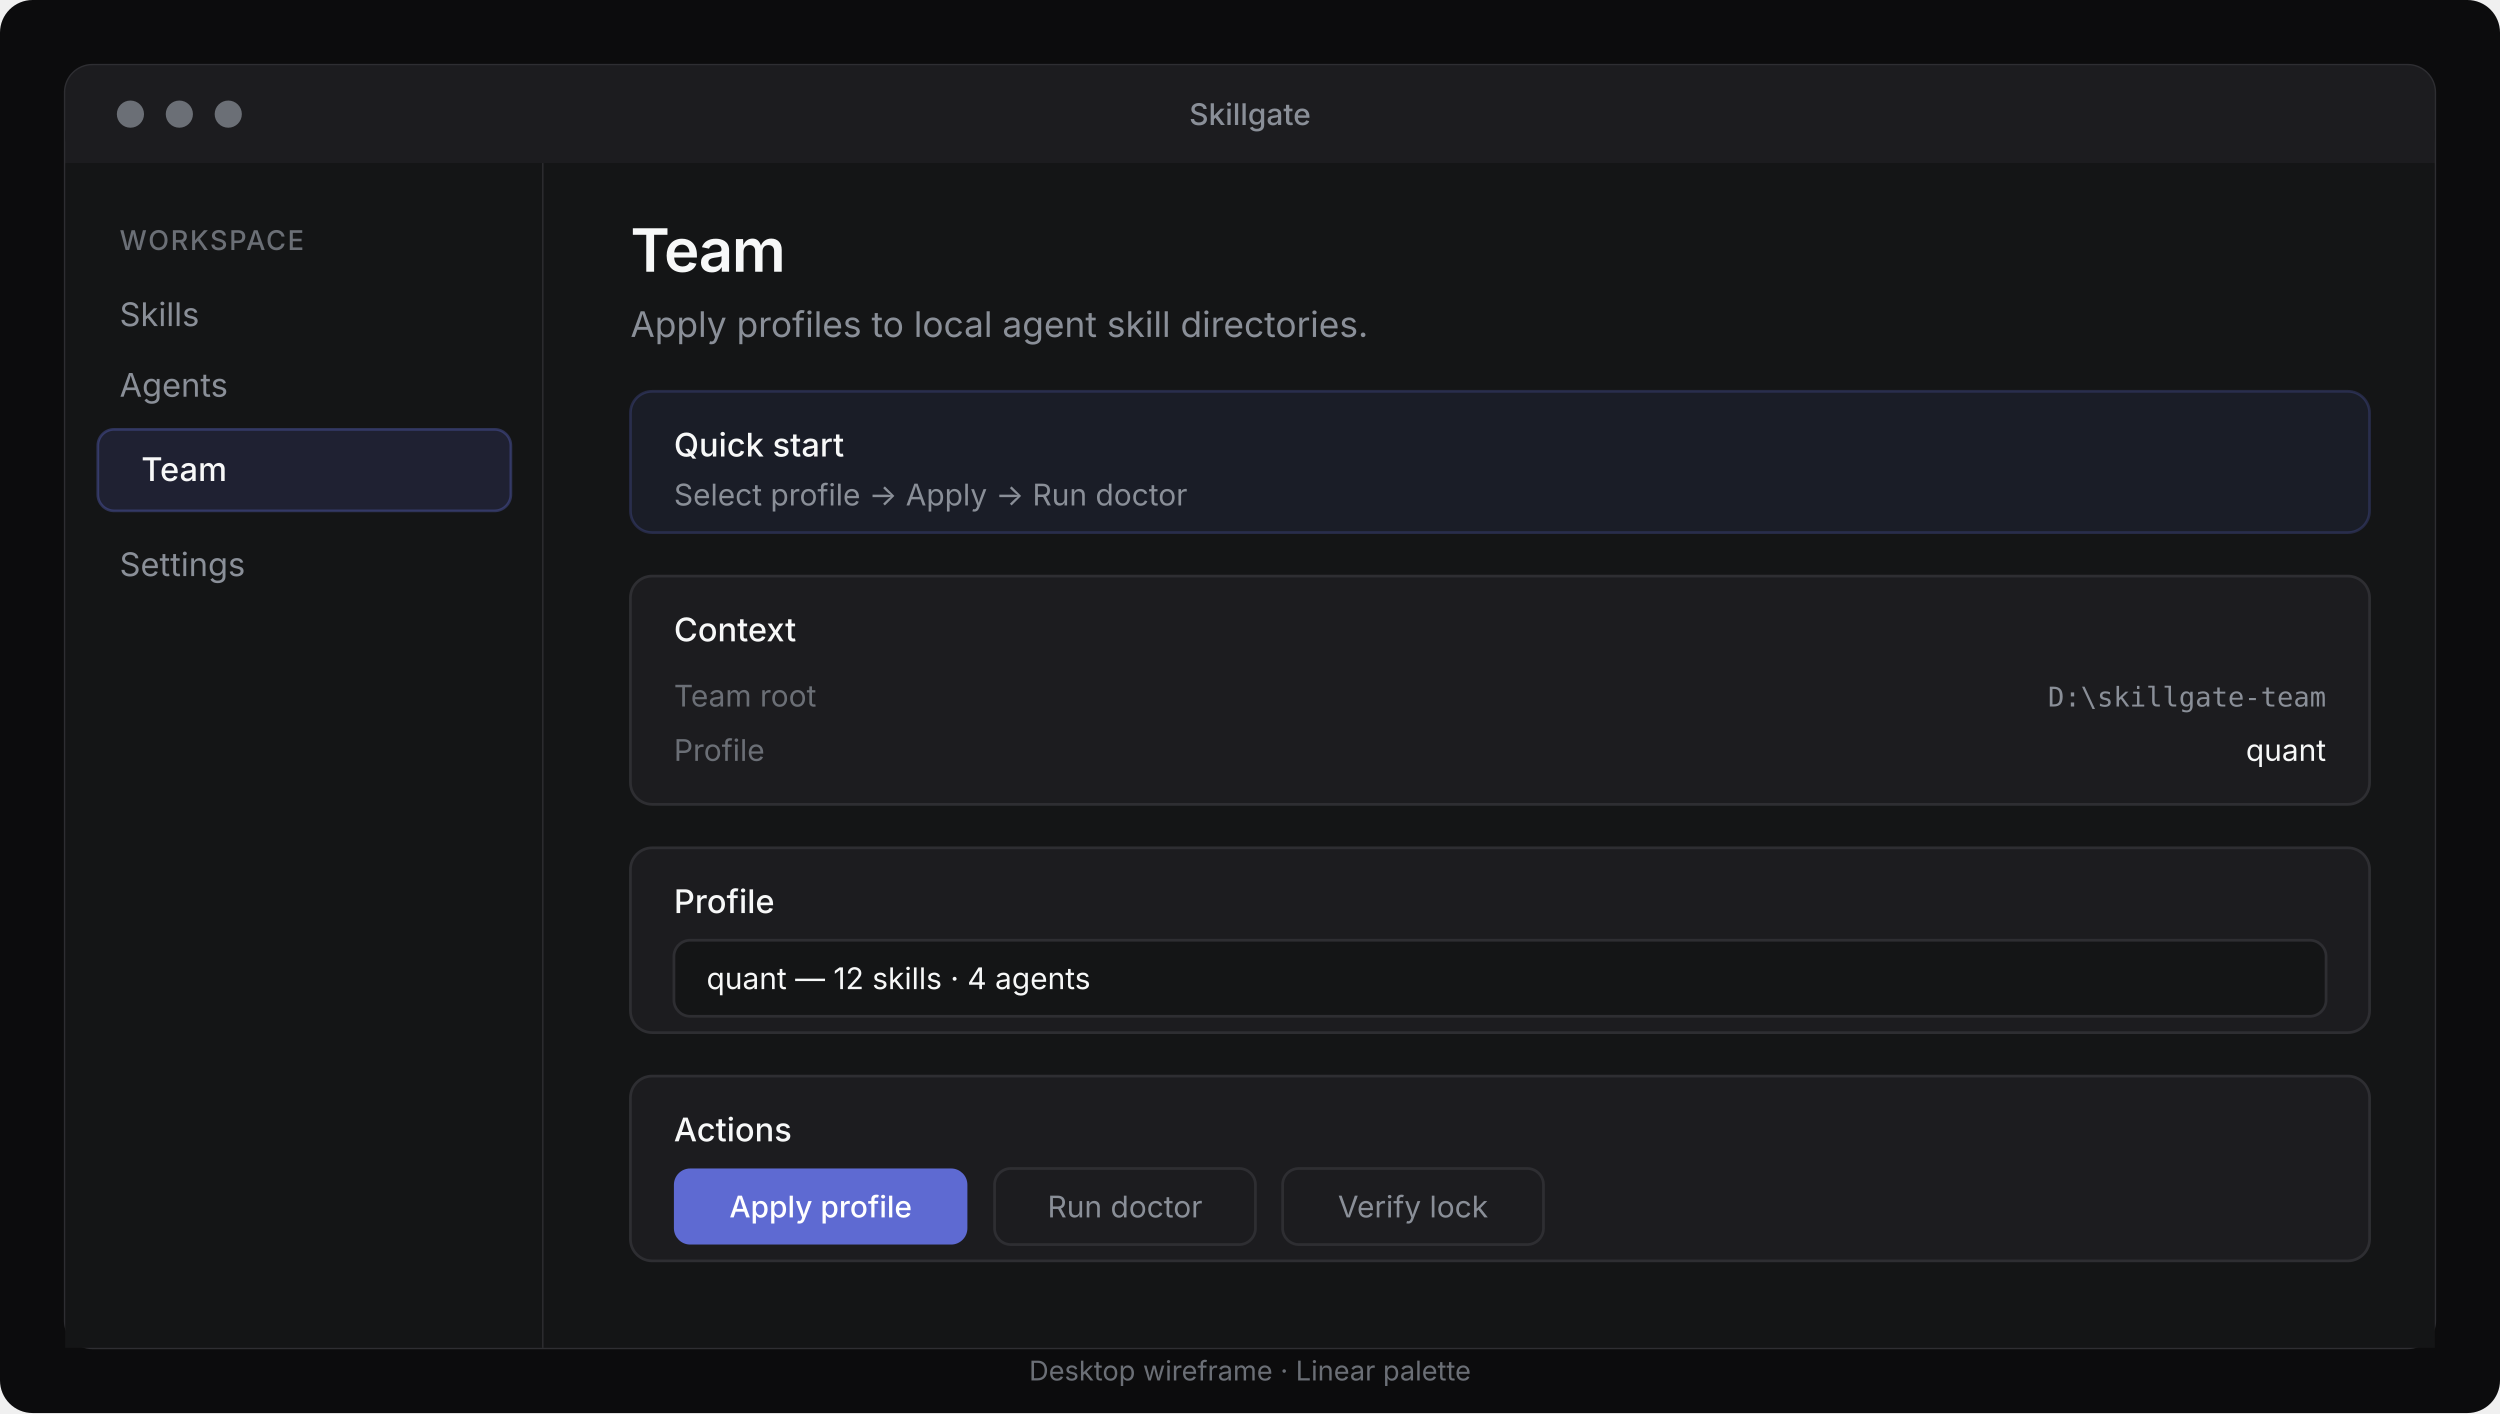
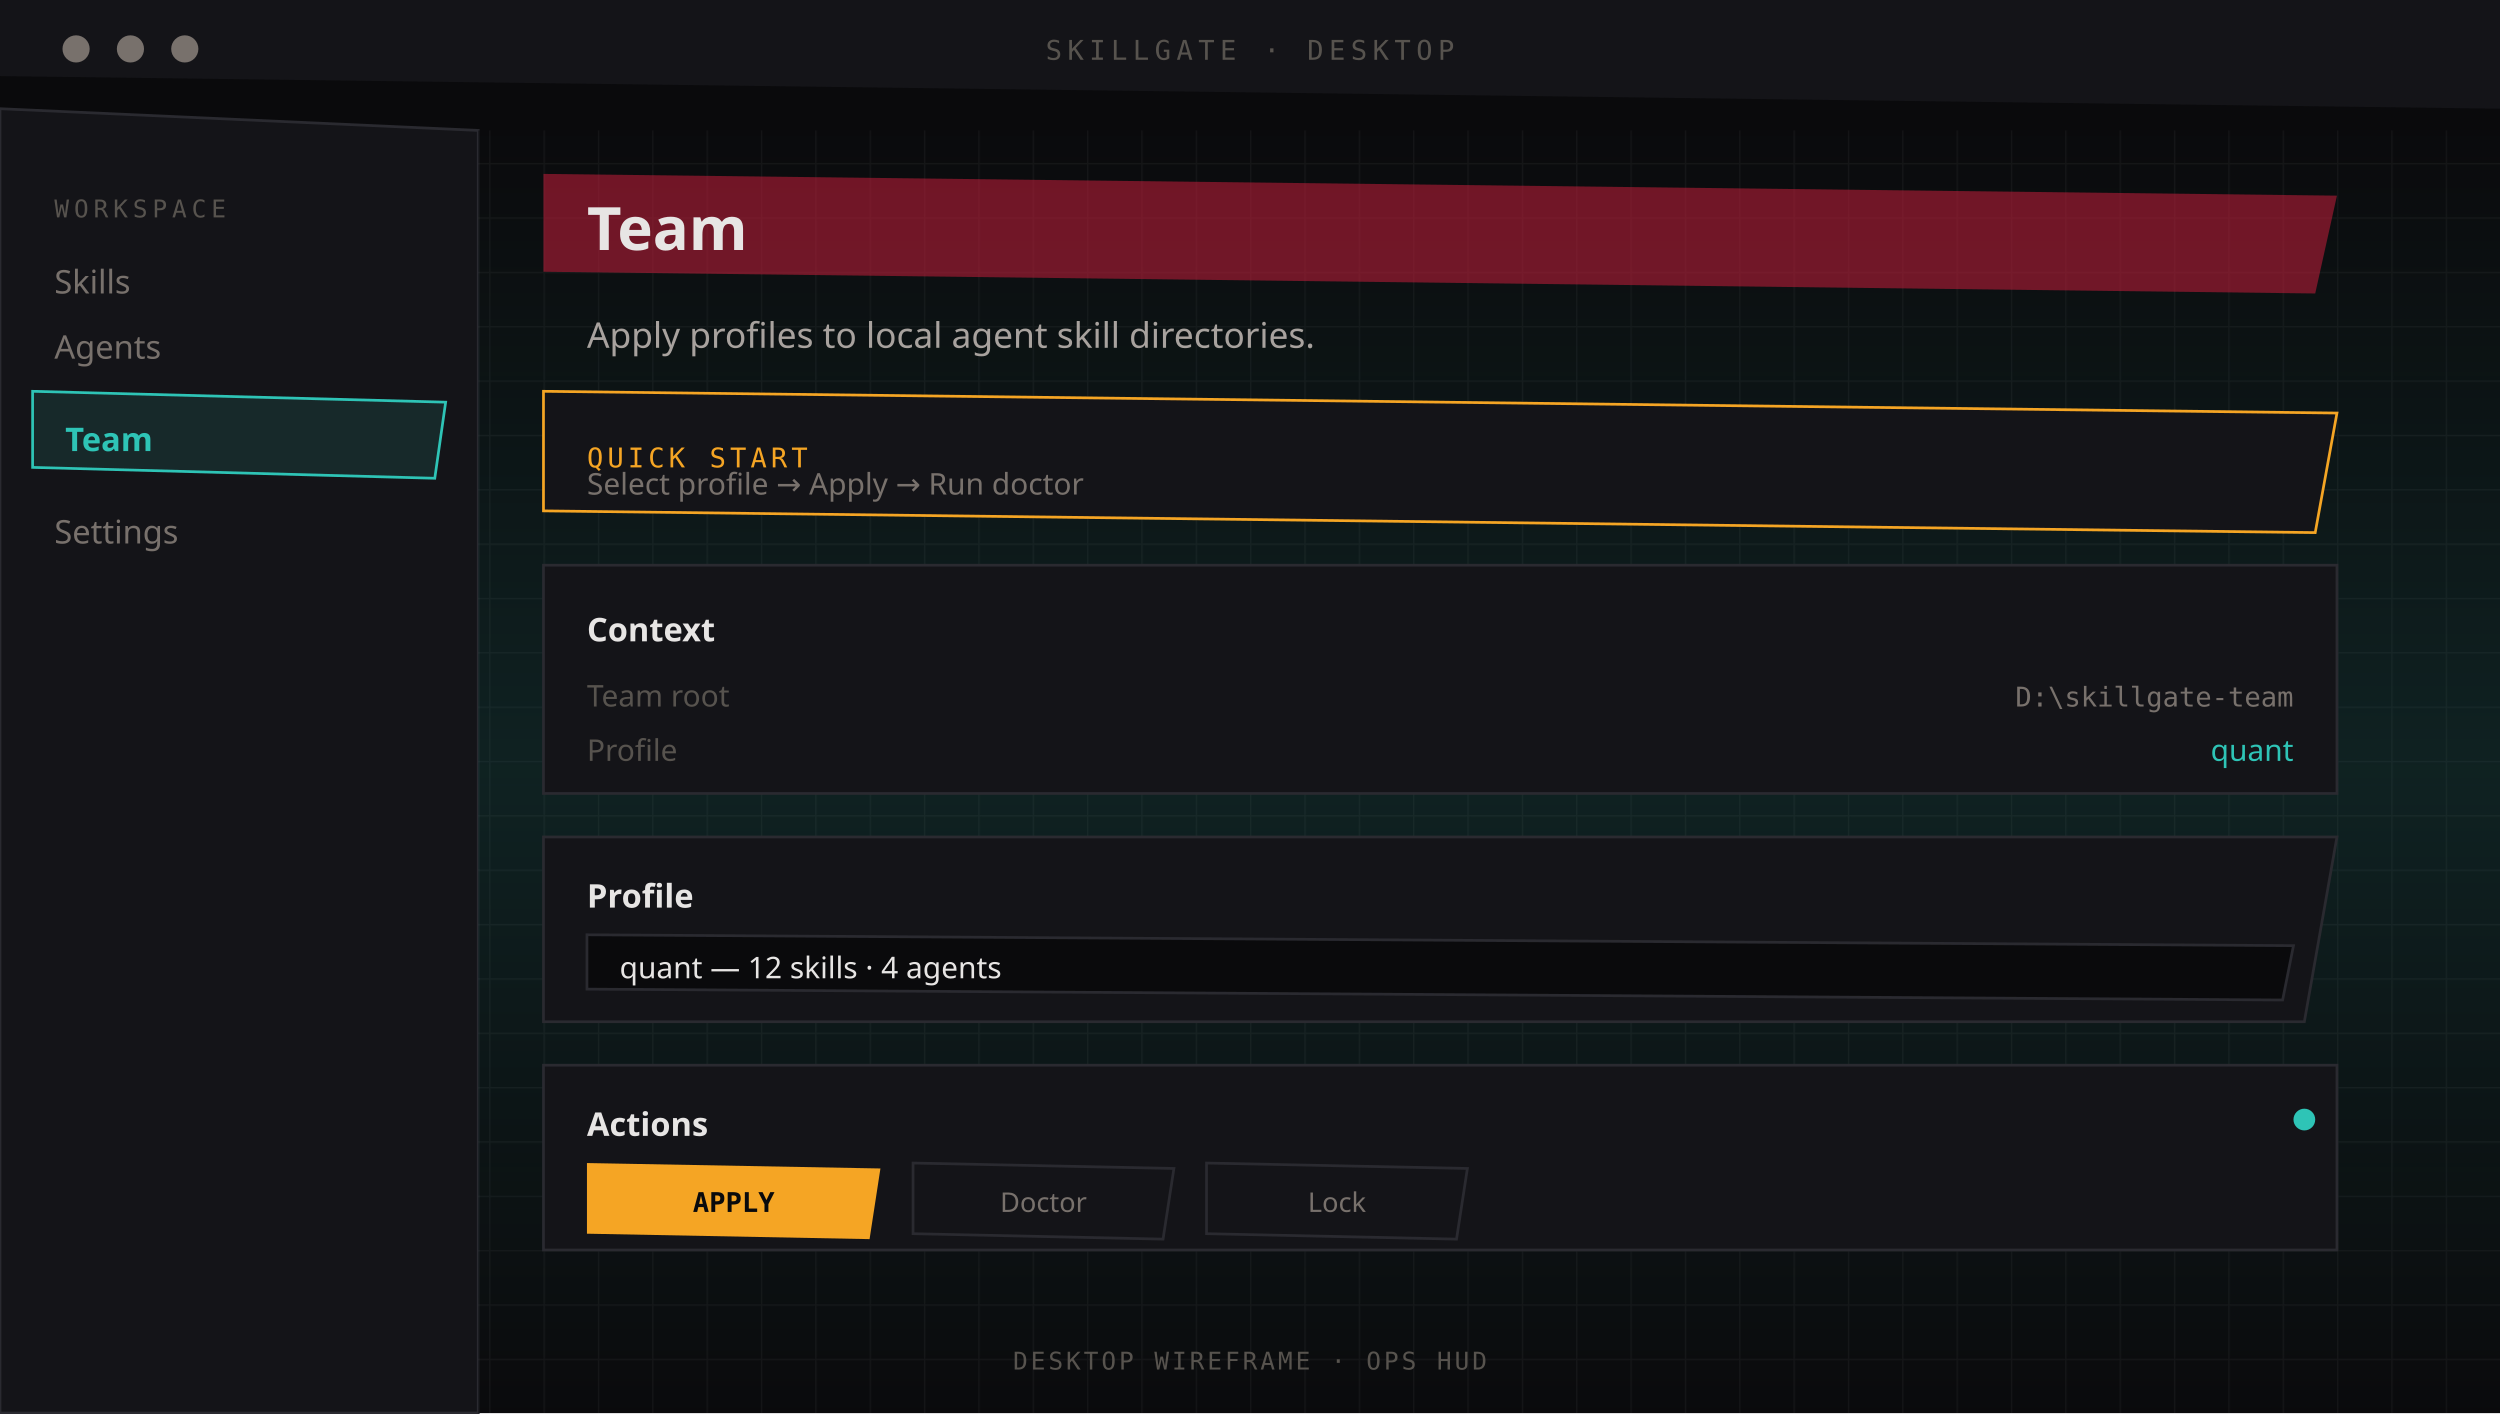
<svg xmlns="http://www.w3.org/2000/svg" viewBox="0 0 920 520" role="img" aria-label="Skillgate Desktop Team">
-   <rect width="920" height="520" rx="12" fill="#0C0C0D" />
-   <rect x="24" y="24" width="872" height="472" rx="10" fill="#141516" stroke="#2E2E32" />
-   <rect x="24" y="24" width="872" height="36" rx="10" fill="#1C1C1F" />
-   <rect x="24" y="48" width="872" height="12" fill="#1C1C1F" />
-   <circle cx="48" cy="42" r="5" fill="#6B6F76" />
-   <circle cx="66" cy="42" r="5" fill="#6B6F76" />
-   <circle cx="84" cy="42" r="5" fill="#6B6F76" />
-   <text x="460" y="46" text-anchor="middle" fill="#8A8F98" font-family="Inter, Segoe UI, system-ui, sans-serif" font-size="11" font-weight="500">Skillgate</text>
-   <rect x="24" y="60" width="176" height="436" fill="#141516" />
-   <line x1="200" y1="60" x2="200" y2="496" stroke="#2E2E32" />
-   <text x="44" y="92" fill="#6B6F76" font-family="Inter, Segoe UI, system-ui, sans-serif" font-size="10" font-weight="500" letter-spacing="0.06em">WORKSPACE</text>
-   <text x="44" y="120" fill="#8A8F98" font-family="Inter, Segoe UI, system-ui, sans-serif" font-size="12">Skills</text>
-   <text x="44" y="146" fill="#8A8F98" font-family="Inter, Segoe UI, system-ui, sans-serif" font-size="12">Agents</text>
-   <rect x="36" y="158" width="152" height="30" rx="6" fill="#5E6AD226" stroke="#5E6AD2" stroke-opacity="0.35" />
-   <text x="52" y="177" fill="#F7F8F8" font-family="Inter, Segoe UI, system-ui, sans-serif" font-size="12" font-weight="500">Team</text>
-   <text x="44" y="212" fill="#8A8F98" font-family="Inter, Segoe UI, system-ui, sans-serif" font-size="12">Settings</text>
-   <rect x="200" y="60" width="696" height="436" fill="#141516" />
-   <text x="232" y="100" fill="#F7F8F8" font-family="Inter, Segoe UI, system-ui, sans-serif" font-size="22" font-weight="600" letter-spacing="-0.02em">Team</text>
-   <text x="232" y="124" fill="#8A8F98" font-family="Inter, Segoe UI, system-ui, sans-serif" font-size="13">Apply profiles to local agent skill directories.</text>
-   <rect x="232" y="144" width="640" height="52" rx="8" fill="#5E6AD218" stroke="#5E6AD2" stroke-opacity="0.25" />
-   <text x="248" y="168" fill="#F7F8F8" font-family="Inter, Segoe UI, system-ui, sans-serif" font-size="12" font-weight="500">Quick start</text>
-   <text x="248" y="186" fill="#8A8F98" font-family="Inter, Segoe UI, system-ui, sans-serif" font-size="11">Select profile → Apply → Run doctor</text>
-   <rect x="232" y="212" width="640" height="84" rx="8" fill="#1C1C1F" stroke="#2E2E32" />
-   <text x="248" y="236" fill="#F7F8F8" font-family="Inter, Segoe UI, system-ui, sans-serif" font-size="12" font-weight="500">Context</text>
-   <text x="248" y="260" fill="#6B6F76" font-family="Inter, Segoe UI, system-ui, sans-serif" font-size="11">Team root</text>
-   <text x="856" y="260" text-anchor="end" fill="#8A8F98" font-family="ui-monospace, Consolas, monospace" font-size="10">D:\skillgate-team</text>
-   <text x="248" y="280" fill="#6B6F76" font-family="Inter, Segoe UI, system-ui, sans-serif" font-size="11">Profile</text>
-   <text x="856" y="280" text-anchor="end" fill="#F7F8F8" font-family="Inter, Segoe UI, system-ui, sans-serif" font-size="11">quant</text>
-   <rect x="232" y="312" width="640" height="68" rx="8" fill="#1C1C1F" stroke="#2E2E32" />
-   <text x="248" y="336" fill="#F7F8F8" font-family="Inter, Segoe UI, system-ui, sans-serif" font-size="12" font-weight="500">Profile</text>
-   <rect x="248" y="346" width="608" height="28" rx="6" fill="#141516" stroke="#2E2E32" />
-   <text x="260" y="364" fill="#F7F8F8" font-family="Inter, Segoe UI, system-ui, sans-serif" font-size="11">quant — 12 skills · 4 agents</text>
-   <rect x="232" y="396" width="640" height="68" rx="8" fill="#1C1C1F" stroke="#2E2E32" />
-   <text x="248" y="420" fill="#F7F8F8" font-family="Inter, Segoe UI, system-ui, sans-serif" font-size="12" font-weight="500">Actions</text>
-   <rect x="248" y="430" width="108" height="28" rx="6" fill="#5E6AD2" />
-   <text x="302" y="448" text-anchor="middle" fill="#FFFFFF" font-family="Inter, Segoe UI, system-ui, sans-serif" font-size="11" font-weight="500">Apply profile</text>
-   <rect x="366" y="430" width="96" height="28" rx="6" fill="none" stroke="#2E2E32" />
-   <text x="414" y="448" text-anchor="middle" fill="#8A8F98" font-family="Inter, Segoe UI, system-ui, sans-serif" font-size="11">Run doctor</text>
-   <rect x="472" y="430" width="96" height="28" rx="6" fill="none" stroke="#2E2E32" />
-   <text x="520" y="448" text-anchor="middle" fill="#8A8F98" font-family="Inter, Segoe UI, system-ui, sans-serif" font-size="11">Verify lock</text>
-   <text x="460" y="508" text-anchor="middle" fill="#6B6F76" font-family="Inter, Segoe UI, system-ui, sans-serif" font-size="10">Desktop wireframe · Linear palette</text>
+   <defs>
+     <pattern id="dg" width="20" height="20" patternUnits="userSpaceOnUse">
+       <path d="M20 0H0V20" fill="none" stroke="#fff" stroke-opacity="0.04" />
+     </pattern>
+     <linearGradient id="dscan" x1="0" y1="0" x2="0" y2="1">
+       <stop offset="0%" stop-color="#2EC4B6" stop-opacity="0" />
+       <stop offset="50%" stop-color="#2EC4B6" stop-opacity="0.25" />
+       <stop offset="100%" stop-color="#2EC4B6" stop-opacity="0" />
+     </linearGradient>
+   </defs>
+   <rect width="920" height="520" fill="#0A0A0C" />
+   <polygon points="0,0 920,0 920,40 0,28" fill="#141418" />
+   <circle cx="28" cy="18" r="5" fill="#78716C" />
+   <circle cx="48" cy="18" r="5" fill="#78716C" />
+   <circle cx="68" cy="18" r="5" fill="#78716C" />
+   <text x="460" y="22" text-anchor="middle" fill="#57534E" font-family="ui-monospace, Consolas, monospace" font-size="10" letter-spacing="0.2em">SKILLGATE · DESKTOP</text>
+   <polygon points="0,40 176,48 176,520 0,520" fill="#141418" stroke="#2A2A30" />
+   <text x="20" y="80" fill="#57534E" font-family="ui-monospace, Consolas, monospace" font-size="9" letter-spacing="0.2em">WORKSPACE</text>
+   <text x="20" y="108" fill="#78716C" font-family="Segoe UI, system-ui, sans-serif" font-size="12">Skills</text>
+   <text x="20" y="132" fill="#78716C" font-family="Segoe UI, system-ui, sans-serif" font-size="12">Agents</text>
+   <polygon points="12,144 164,148 160,176 12,172" fill="#2EC4B6" fill-opacity="0.12" stroke="#2EC4B6" />
+   <text x="24" y="166" fill="#2EC4B6" font-family="Segoe UI, system-ui, sans-serif" font-size="12" font-weight="600">Team</text>
+   <text x="20" y="200" fill="#78716C" font-family="Segoe UI, system-ui, sans-serif" font-size="12">Settings</text>
+   <rect x="176" y="48" width="744" height="472" fill="#0A0A0C" fill-opacity="0.6" />
+   <rect x="176" y="48" width="744" height="472" fill="url(#dg)" />
+   <rect x="176" y="48" width="744" height="472" fill="url(#dscan)" opacity="0.5">
+     <animate attributeName="y" values="48;520;48" dur="5s" repeatCount="indefinite" />
+   </rect>
+   <polygon points="200,64 860,72 852,108 200,100" fill="#C41E3A" fill-opacity="0.55" />
+   <text x="216" y="92" fill="#E7E5E4" font-family="Segoe UI, system-ui, sans-serif" font-size="22" font-weight="700">Team</text>
+   <text x="216" y="128" fill="#A8A29E" font-family="Segoe UI, system-ui, sans-serif" font-size="13">Apply profiles to local agent skill directories.</text>
+   <g transform="translate(200, 144)">
+     <polygon points="0,0 660,8 652,52 0,44" fill="#141418" stroke="#F5A524" />
+     <text x="16" y="28" fill="#F5A524" font-family="ui-monospace, Consolas, monospace" font-size="10" letter-spacing="0.15em">QUICK START</text>
+     <text x="16" y="38" fill="#78716C" font-family="Segoe UI, system-ui, sans-serif" font-size="11">Select profile → Apply → Run doctor</text>
+   </g>
+   <g transform="translate(200, 208)">
+     <polygon points="0,0 660,0 660,84 0,84" fill="#141418" stroke="#2A2A30" />
+     <text x="16" y="28" fill="#E7E5E4" font-family="Segoe UI, system-ui, sans-serif" font-size="12" font-weight="600">Context</text>
+     <text x="16" y="52" fill="#57534E" font-family="Segoe UI, system-ui, sans-serif" font-size="11">Team root</text>
+     <text x="644" y="52" text-anchor="end" fill="#78716C" font-family="ui-monospace, Consolas, monospace" font-size="10">D:\skillgate-team</text>
+     <text x="16" y="72" fill="#57534E" font-family="Segoe UI, system-ui, sans-serif" font-size="11">Profile</text>
+     <text x="644" y="72" text-anchor="end" fill="#2EC4B6" font-family="Segoe UI, system-ui, sans-serif" font-size="11">quant</text>
+   </g>
+   <g transform="translate(200, 308)">
+     <polygon points="0,0 660,0 648,68 0,68" fill="#141418" stroke="#2A2A30" />
+     <text x="16" y="26" fill="#E7E5E4" font-family="Segoe UI, system-ui, sans-serif" font-size="12" font-weight="600">Profile</text>
+     <polygon points="16,36 644,40 640,60 16,56" fill="#0A0A0C" stroke="#2A2A30" />
+     <text x="28" y="52" fill="#E7E5E4" font-family="Segoe UI, system-ui, sans-serif" font-size="11">quant — 12 skills · 4 agents</text>
+   </g>
+   <g transform="translate(200, 392)">
+     <polygon points="0,0 660,0 660,68 0,68" fill="#141418" stroke="#2A2A30" />
+     <text x="16" y="26" fill="#E7E5E4" font-family="Segoe UI, system-ui, sans-serif" font-size="12" font-weight="600">Actions</text>
+     <polygon points="16,36 124,38 120,64 16,62" fill="#F5A524" />
+     <text x="70" y="54" text-anchor="middle" fill="#0A0A0C" font-family="ui-monospace, Consolas, monospace" font-size="10" font-weight="700">APPLY</text>
+     <polygon points="136,36 232,38 228,64 136,62" fill="none" stroke="#2A2A30" />
+     <text x="184" y="54" text-anchor="middle" fill="#78716C" font-family="Segoe UI, system-ui, sans-serif" font-size="10">Doctor</text>
+     <polygon points="244,36 340,38 336,64 244,62" fill="none" stroke="#2A2A30" />
+     <text x="292" y="54" text-anchor="middle" fill="#78716C" font-family="Segoe UI, system-ui, sans-serif" font-size="10">Lock</text>
+     <circle cx="648" cy="20" r="4" fill="#2EC4B6">
+       <animate attributeName="opacity" values="1;0.25;1" dur="1.4s" repeatCount="indefinite" />
+     </circle>
+   </g>
+   <text x="460" y="504" text-anchor="middle" fill="#57534E" font-family="ui-monospace, Consolas, monospace" font-size="9" letter-spacing="0.12em">DESKTOP WIREFRAME · OPS HUD</text>
</svg>
